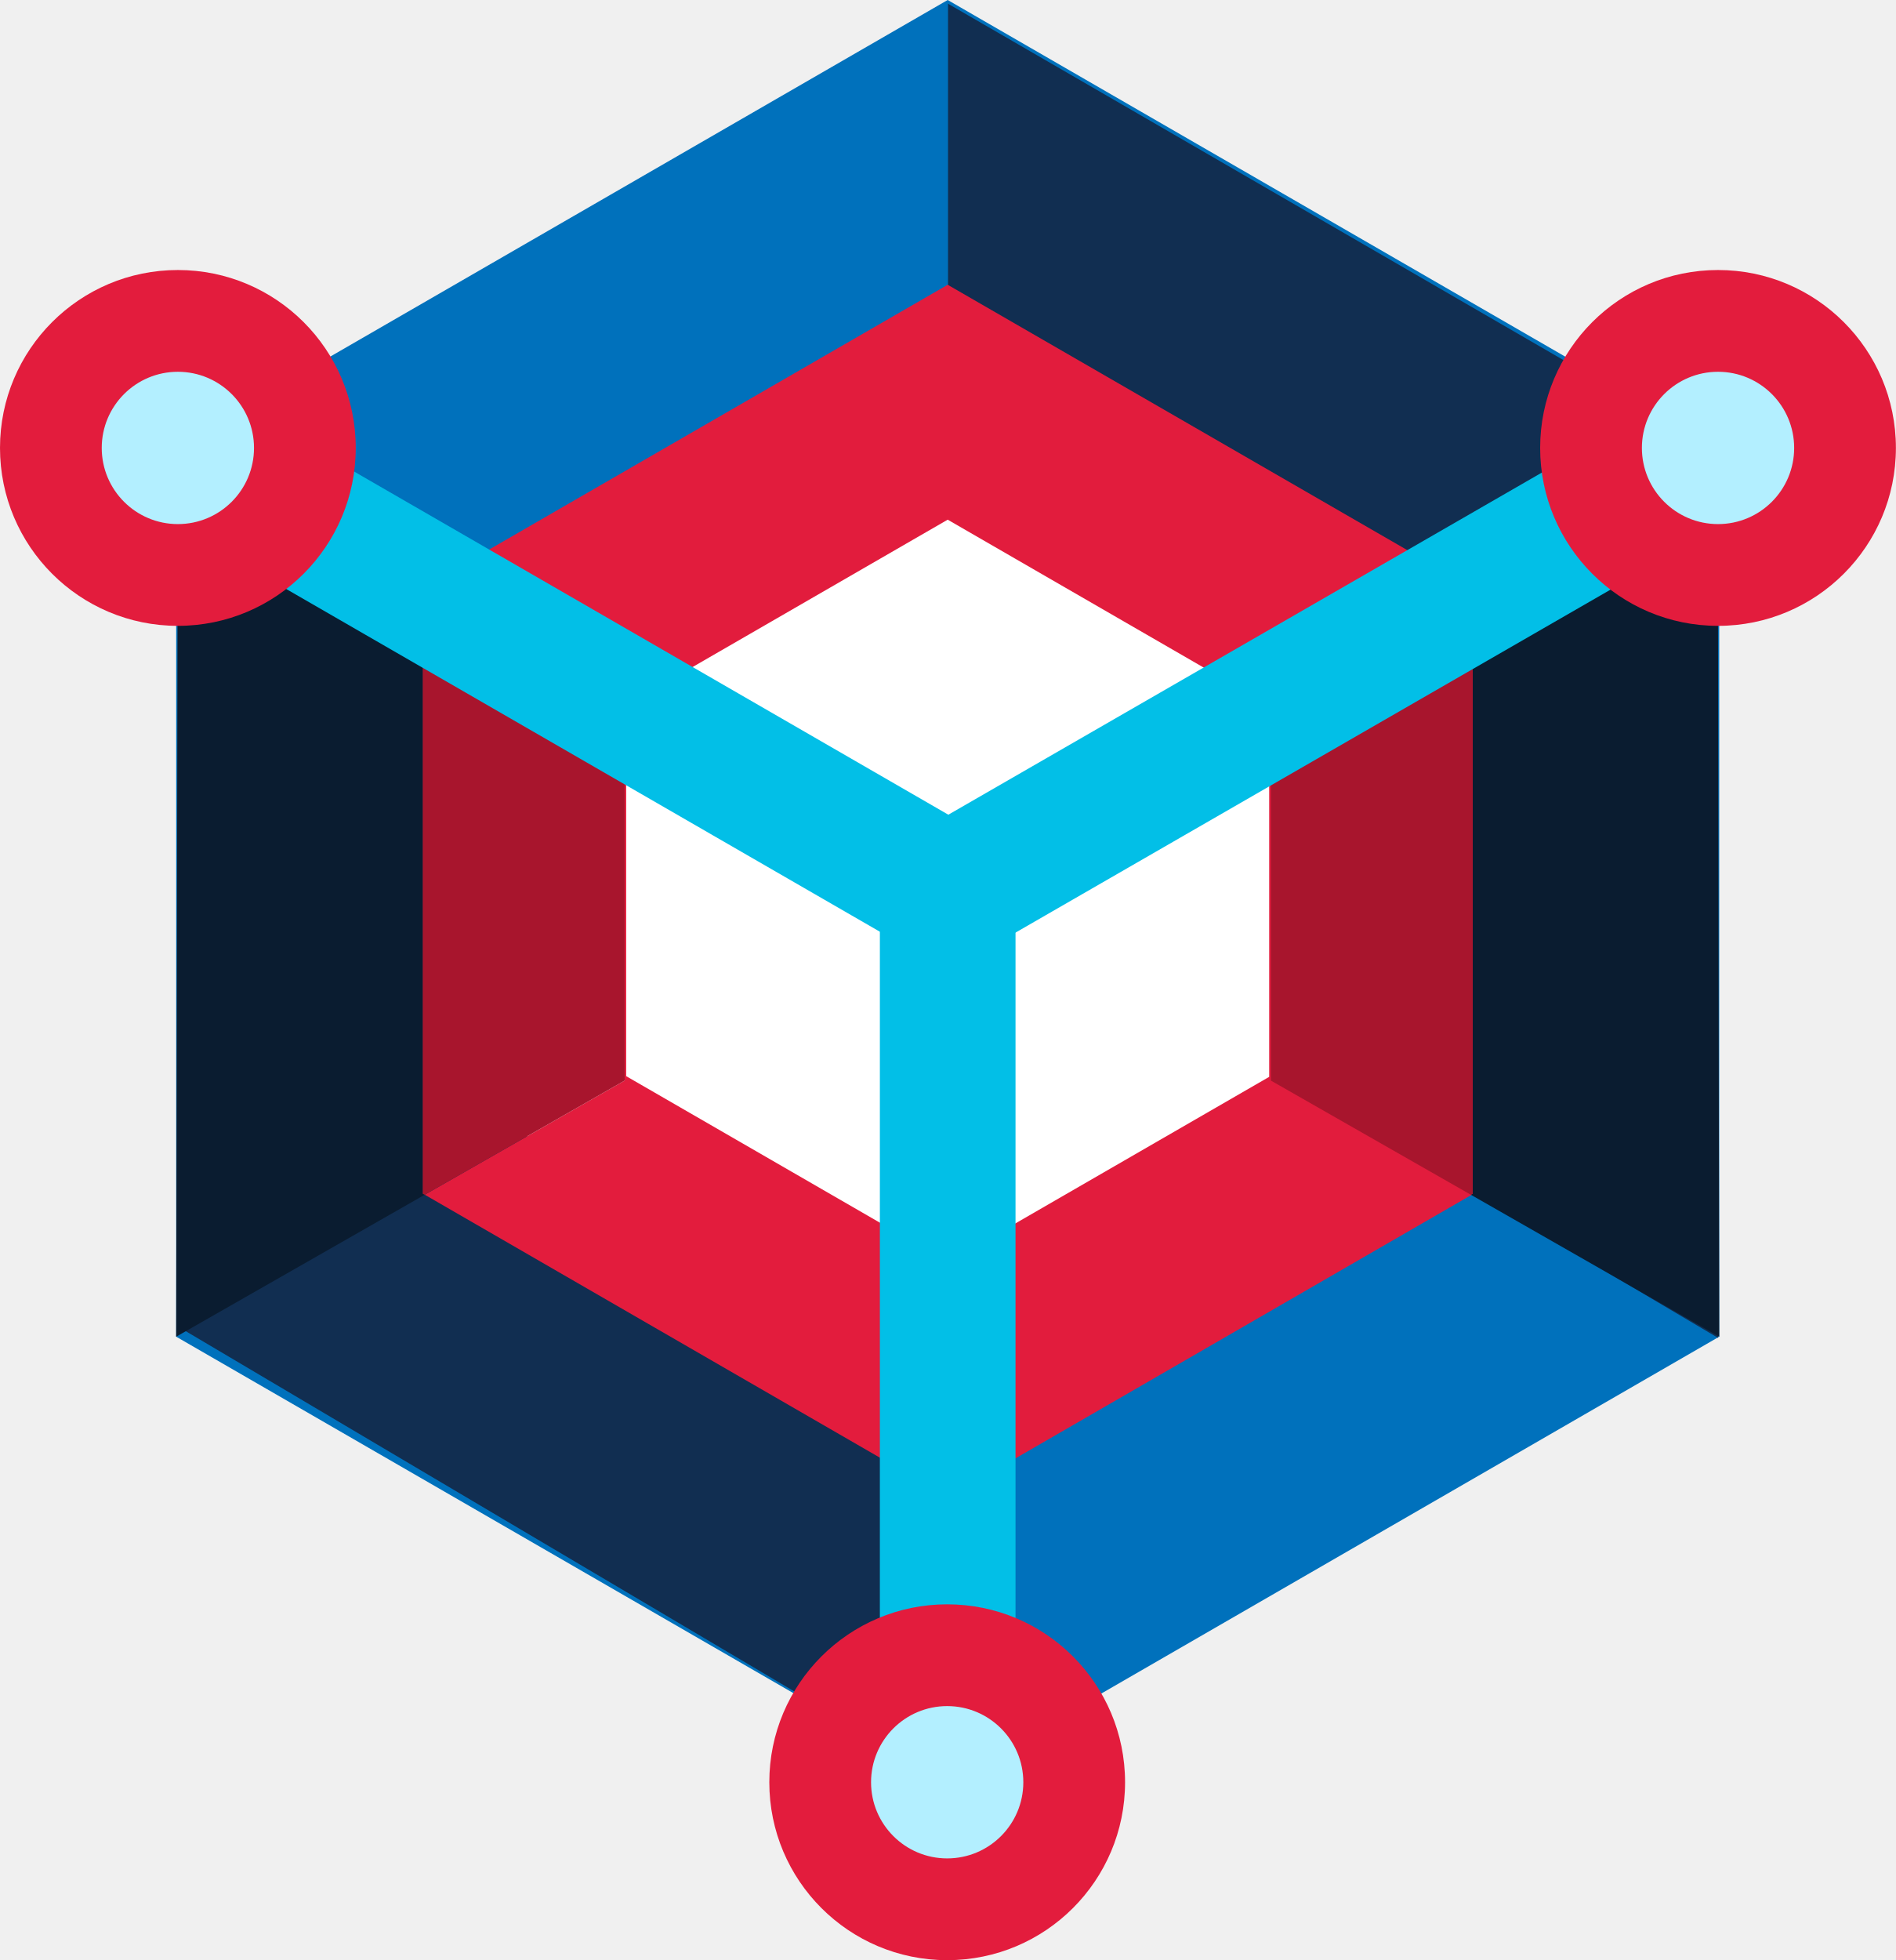
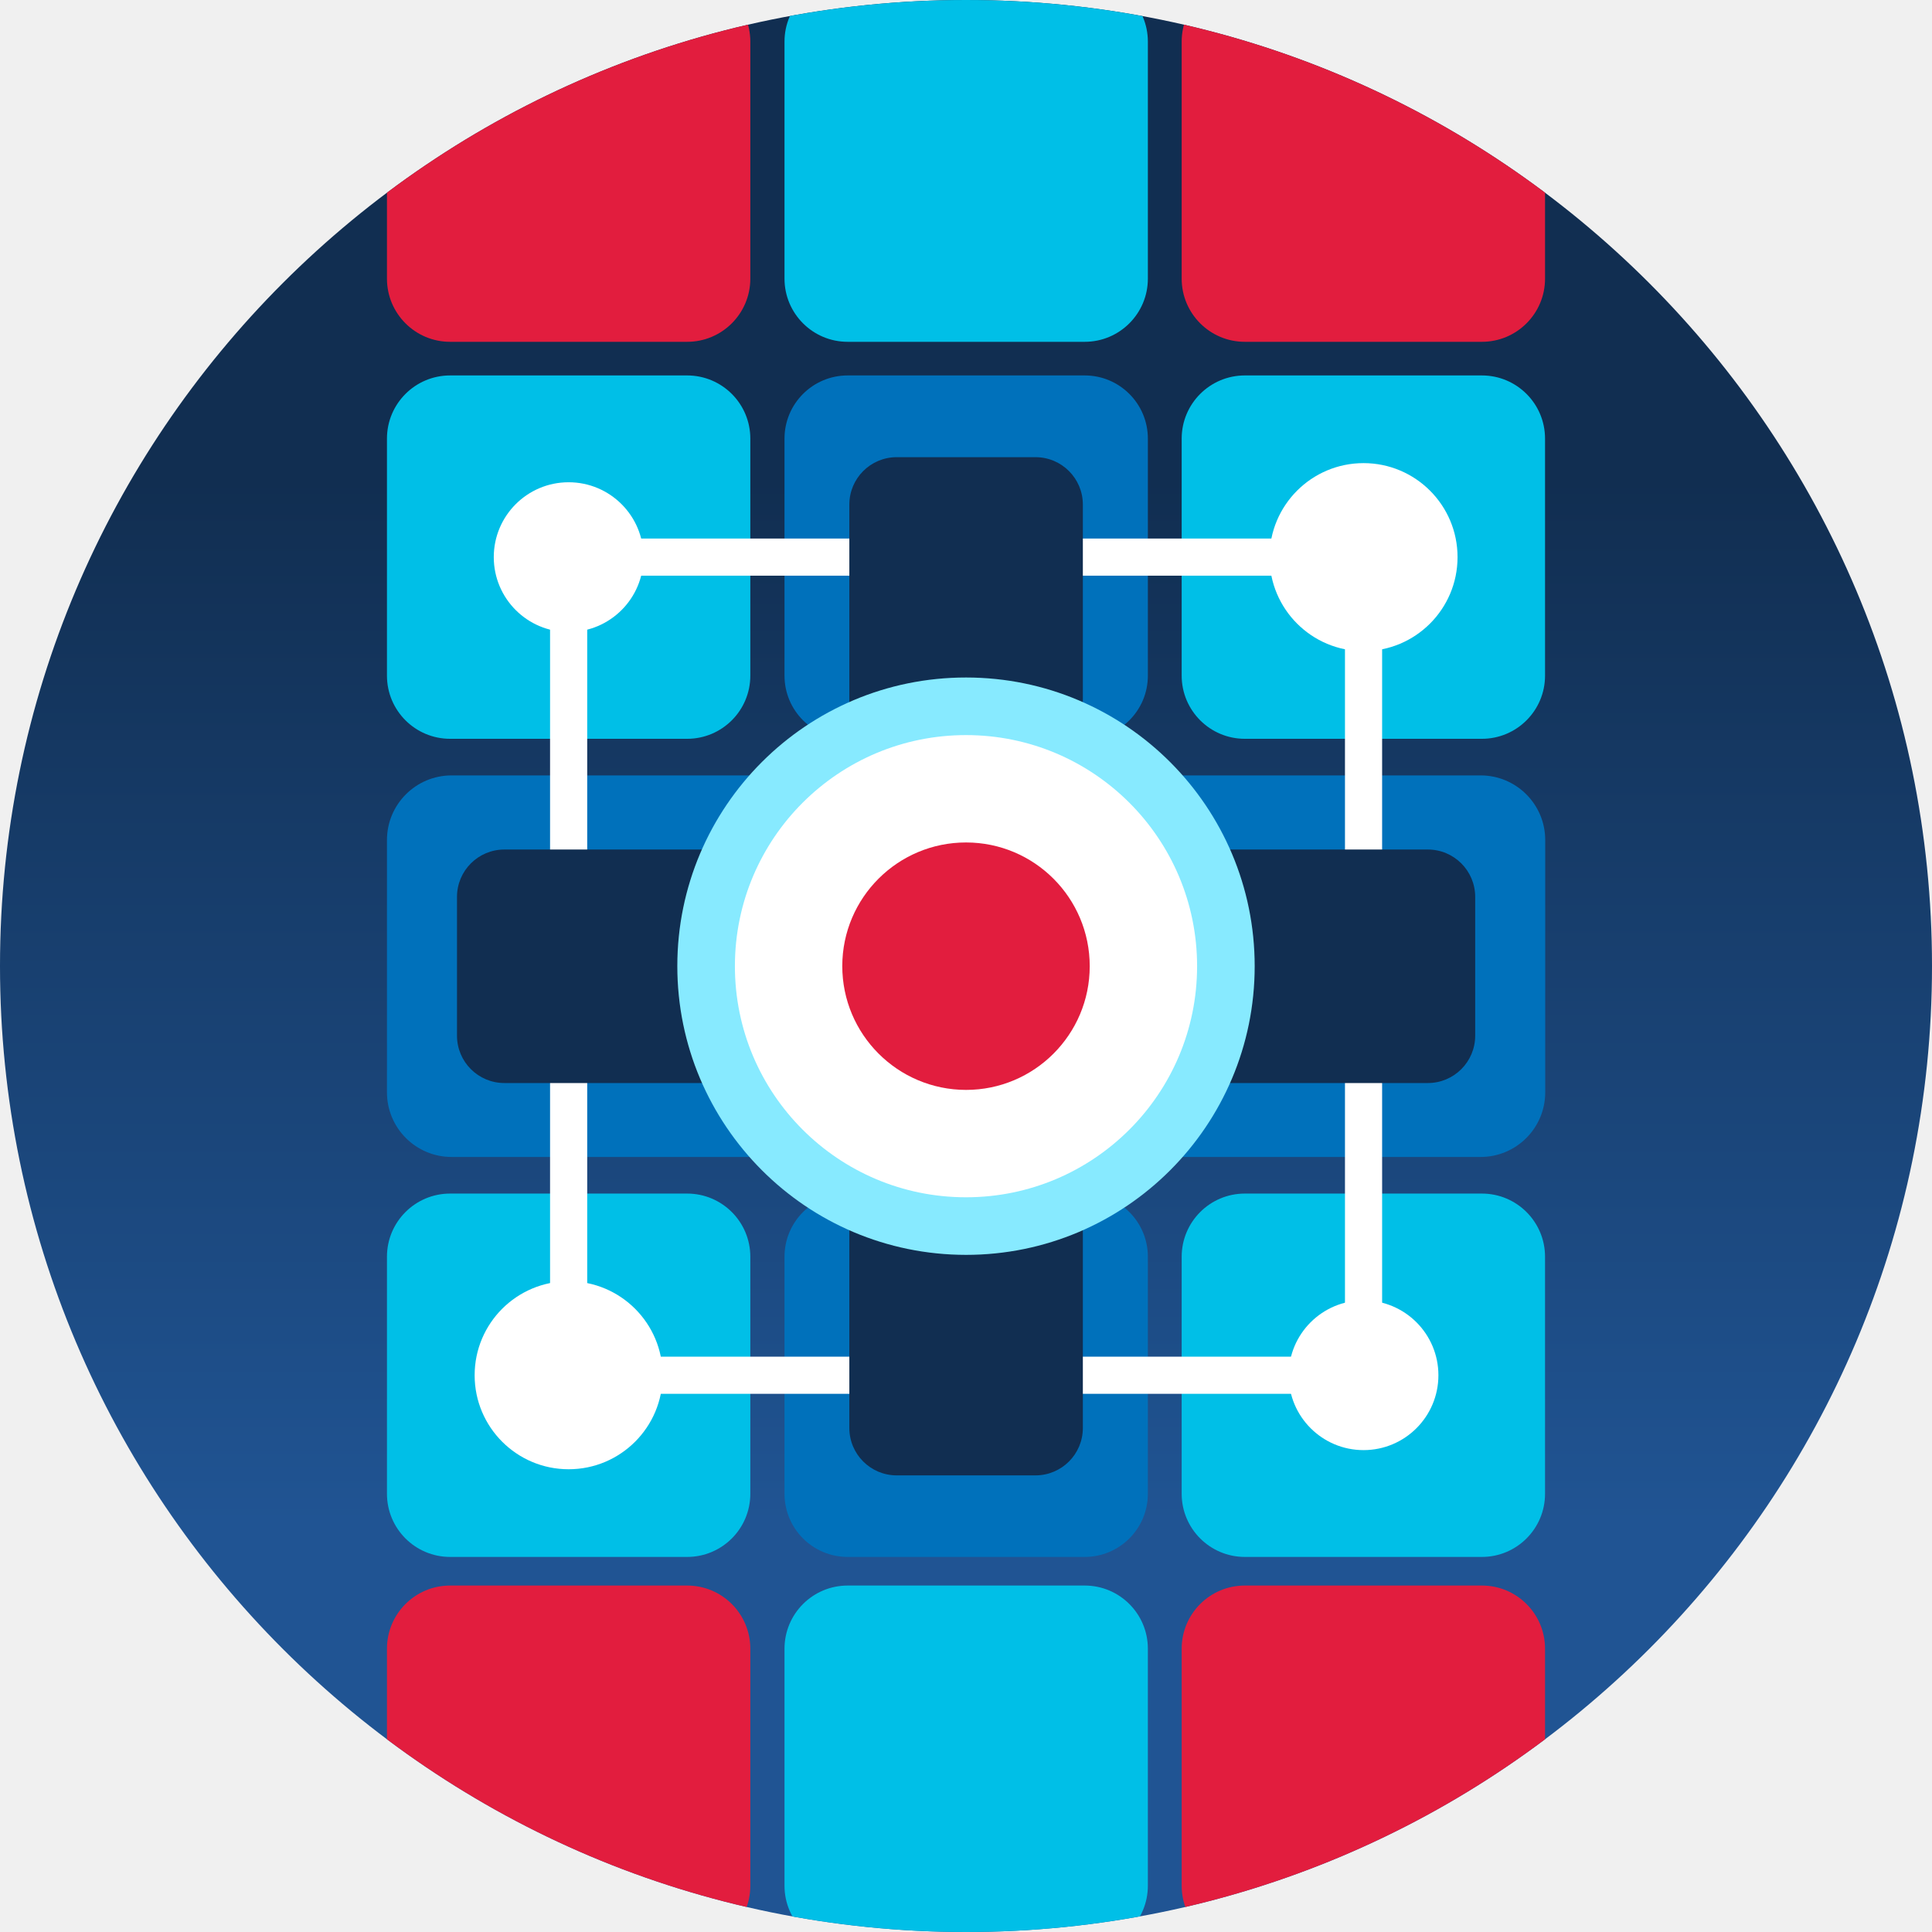
- <svg xmlns="http://www.w3.org/2000/svg" viewBox="0 0 111.81 115.56">
+ <svg xmlns="http://www.w3.org/2000/svg" viewBox="0 0 104 104">
  <defs>
-     <style>.cls-1{fill:#0071bc;}.cls-2,.cls-4{fill:none;stroke-linecap:round;stroke-linejoin:round;}.cls-2{stroke:#b3efff;stroke-width:6px;}.cls-3{fill:#112e51;}.cls-4{stroke:#e21c3d;stroke-width:8px;}.cls-5{fill:#fff;}.cls-6{fill:#e21c3d;}.cls-7{fill:#e31c3d;}.cls-8{fill:#02bfe7;}.cls-9{fill:#0a1c30;}.cls-10{fill:#a8152d;}.cls-11{fill:#b3efff;}</style>
+     <linearGradient id="New_Gradient_Swatch_6" x1="52" y1="25.83" x2="52" y2="81.94" gradientUnits="userSpaceOnUse">
+       <stop offset="0" stop-color="#112e51" />
+       <stop offset="1" stop-color="#205493" />
+     </linearGradient>
+     <clipPath id="clip-path">
+       <path d="M0,52A52,52,0,1,0,52,0,52,52,0,0,0,0,52Z" fill="none" />
+     </clipPath>
  </defs>
-   <g id="Layer_2" data-name="Layer 2">
-     <g id="Layer_1-2" data-name="Layer 1">
-       <polygon class="cls-1" points="10.39 26.27 10.39 78.81 55.89 105.08 101.39 78.81 101.39 26.27 55.89 0 10.39 26.27" />
-       <polygon class="cls-2" points="34.98 40.47 34.98 64.61 55.89 76.68 76.8 64.61 76.8 40.47 55.89 28.4 34.98 40.47" />
-       <polygon class="cls-3" points="55.91 0.22 55.91 52.01 101.32 78.88 101.29 26.49 55.91 0.22" />
-       <polygon class="cls-3" points="10.49 26.41 10.49 78.21 55.89 105.08 55.87 52.68 10.49 26.41" />
-       <path class="cls-4" d="M28.11,68.58" />
-       <polygon class="cls-5" points="31.14 38.25 55.89 23.95 80.65 38.25 80.65 66.83 55.89 81.13 30.93 66.91 31.14 38.25" />
-       <polygon class="cls-6" points="58.89 86.56 52.89 76.17 74.85 63.49 74.85 41.59 55.89 30.64 33.93 43.32 27.93 32.93 55.89 16.79 86.85 34.66 86.85 70.41 58.89 86.56" />
-       <polygon class="cls-7" points="58.89 76.13 36.93 63.45 36.93 38.09 31.32 38.09 36.84 41.18 36.84 63.71 25.05 70.44 52.89 86.52 58.89 76.13" />
-       <path class="cls-8" d="M55.89,108.23a4,4,0,0,1-4-4v-51a4,4,0,0,1,8,0v51A4,4,0,0,1,55.89,108.23Z" />
-       <polygon class="cls-9" points="24.93 38.09 31.32 38.09 10.49 26.41 10.39 78.81 25.05 70.44 24.93 70.38 24.93 38.09" />
-       <polygon class="cls-10" points="36.84 41.18 31.32 38.09 24.93 38.09 24.93 70.38 25.05 70.44 36.84 63.71 36.84 41.18" />
-       <polygon class="cls-9" points="86.85 38.09 80.46 38.09 101.3 26.41 101.39 78.81 86.74 70.44 86.85 70.38 86.85 38.09" />
-       <polygon class="cls-10" points="74.95 41.18 80.46 38.09 86.85 38.09 86.85 70.38 86.74 70.44 74.95 63.71 74.95 41.18" />
-       <path class="cls-8" d="M55.86,56.61a4,4,0,0,1-2-.54L8.36,29.81a4,4,0,0,1,4-6.93l45.5,26.27a4,4,0,0,1-2,7.46Z" />
-       <circle class="cls-7" cx="10.49" cy="26.41" r="10.49" />
-       <circle class="cls-11" cx="10.49" cy="26.41" r="4.49" />
-       <circle class="cls-7" cx="55.86" cy="105.08" r="10.49" />
-       <circle class="cls-11" cx="55.86" cy="105.08" r="4.49" />
-       <path class="cls-8" d="M55.87,56.68a4,4,0,0,1-2-7.46L99.37,23a4,4,0,1,1,4,6.93L57.87,56.15A4,4,0,0,1,55.87,56.68Z" />
-       <circle class="cls-7" cx="101.32" cy="26.41" r="10.49" />
-       <circle class="cls-11" cx="101.32" cy="26.41" r="4.49" />
+   <g id="Layer_1" data-name="Layer 1">
+     <path d="M52,0a52,52,0,1,0,52,52A52,52,0,0,0,52,0Z" fill="url(#New_Gradient_Swatch_6)" />
+   </g>
+   <g id="Layer_3" data-name="Layer 3">
+     <g clip-path="url(#clip-path)">
+       <rect x="63.62" y="20.21" width="19.56" height="19.56" rx="3.4" ry="3.4" transform="translate(146.79 59.98) rotate(180)" fill="#00bfe7" />
+       <rect x="42.22" y="20.21" width="19.56" height="19.56" rx="3.4" ry="3.4" transform="translate(104.01 59.98) rotate(180)" fill="#0071bb" />
+       <rect x="20.83" y="20.21" width="19.56" height="19.56" rx="3.4" ry="3.4" transform="translate(61.22 59.98) rotate(180)" fill="#00bfe7" />
+       <rect x="63.62" y="-1.16" width="19.56" height="19.56" rx="3.4" ry="3.4" transform="translate(146.79 17.24) rotate(180)" fill="#e21d3e" />
+       <rect x="42.22" y="-1.16" width="19.56" height="19.56" rx="3.4" ry="3.4" transform="translate(104.01 17.24) rotate(180)" fill="#00bfe7" />
+       <rect x="20.83" y="-1.16" width="19.56" height="19.56" rx="3.4" ry="3.4" transform="translate(61.22 17.24) rotate(180)" fill="#e21d3e" />
+       <rect x="63.62" y="85.36" width="19.56" height="19.56" rx="3.4" ry="3.4" transform="translate(146.79 190.27) rotate(180)" fill="#e21d3e" />
+       <rect x="42.22" y="85.36" width="19.56" height="19.56" rx="3.4" ry="3.4" transform="translate(104.01 190.27) rotate(180)" fill="#00bfe7" />
+       <rect x="20.83" y="85.36" width="19.56" height="19.56" rx="3.4" ry="3.4" transform="translate(61.22 190.27) rotate(180)" fill="#e21d3e" />
+       <rect x="63.62" y="64.25" width="19.56" height="19.56" rx="3.4" ry="3.4" transform="translate(146.79 148.06) rotate(180)" fill="#00bfe7" />
+       <rect x="20.83" y="41.74" width="62.35" height="20.54" rx="3.48" ry="3.48" transform="translate(104.01 104.02) rotate(-180)" fill="#0071bb" />
+       <rect x="42.22" y="64.25" width="19.56" height="19.56" rx="3.4" ry="3.4" transform="translate(104.01 148.06) rotate(180)" fill="#0071bb" />
+       <rect x="20.83" y="64.25" width="19.56" height="19.56" rx="3.4" ry="3.4" transform="translate(61.22 148.06) rotate(180)" fill="#00bfe7" />
+       <rect x="30.61" y="29.99" width="42.79" height="44.04" fill="none" stroke="#fff" stroke-miterlimit="10" stroke-width="2" />
+       <rect x="24.6" y="45.72" width="54.81" height="12.57" rx="2.55" ry="2.55" transform="translate(104.01 104.02) rotate(180)" fill="#112e51" />
+       <rect x="24.6" y="45.72" width="54.81" height="12.57" rx="2.55" ry="2.55" transform="translate(104.01 0.01) rotate(90)" fill="#112e51" />
+       <path d="M52,67.55A15.54,15.54,0,1,0,36.46,52,15.55,15.55,0,0,0,52,67.55Z" fill="#87eaff" />
+       <path d="M52,64.45A12.44,12.44,0,1,0,39.56,52,12.44,12.44,0,0,0,52,64.45Z" fill="#fff" />
+       <path d="M52,58.67A6.66,6.66,0,1,0,45.34,52,6.67,6.67,0,0,0,52,58.67Z" fill="#e21d3e" />
+       <circle cx="73.4" cy="74.03" r="4.03" fill="#fff" />
+       <circle cx="30.61" cy="74.03" r="5.06" fill="#fff" />
+       <circle cx="30.61" cy="29.99" r="4.03" fill="#fff" />
+       <circle cx="73.4" cy="29.99" r="5.06" fill="#fff" />
    </g>
  </g>
</svg>
